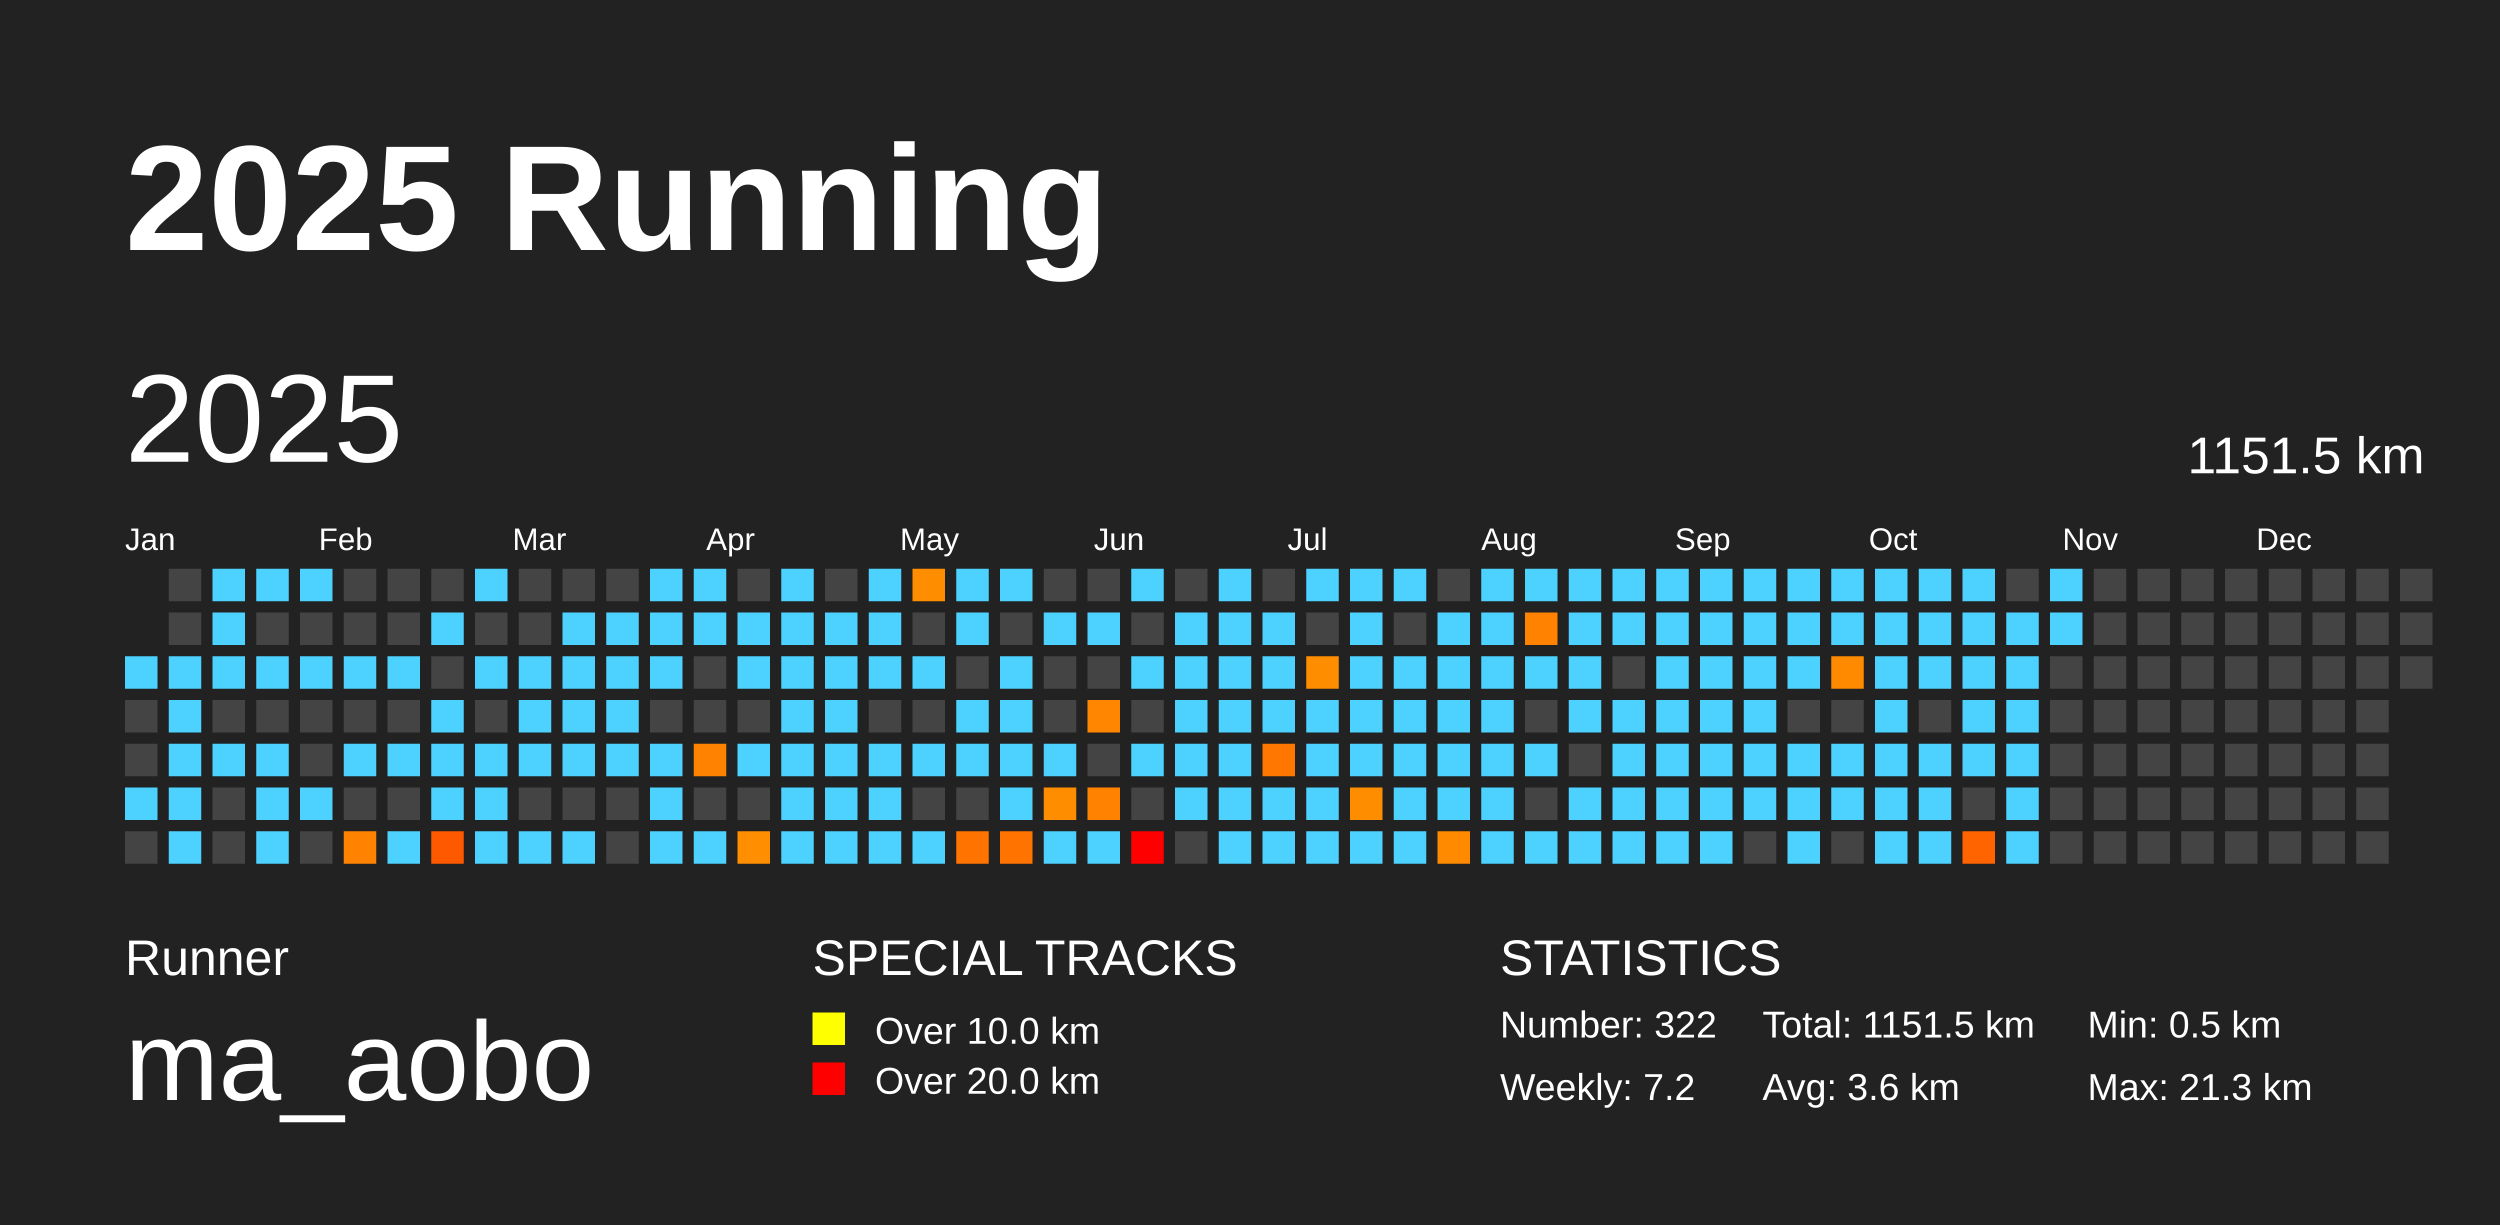
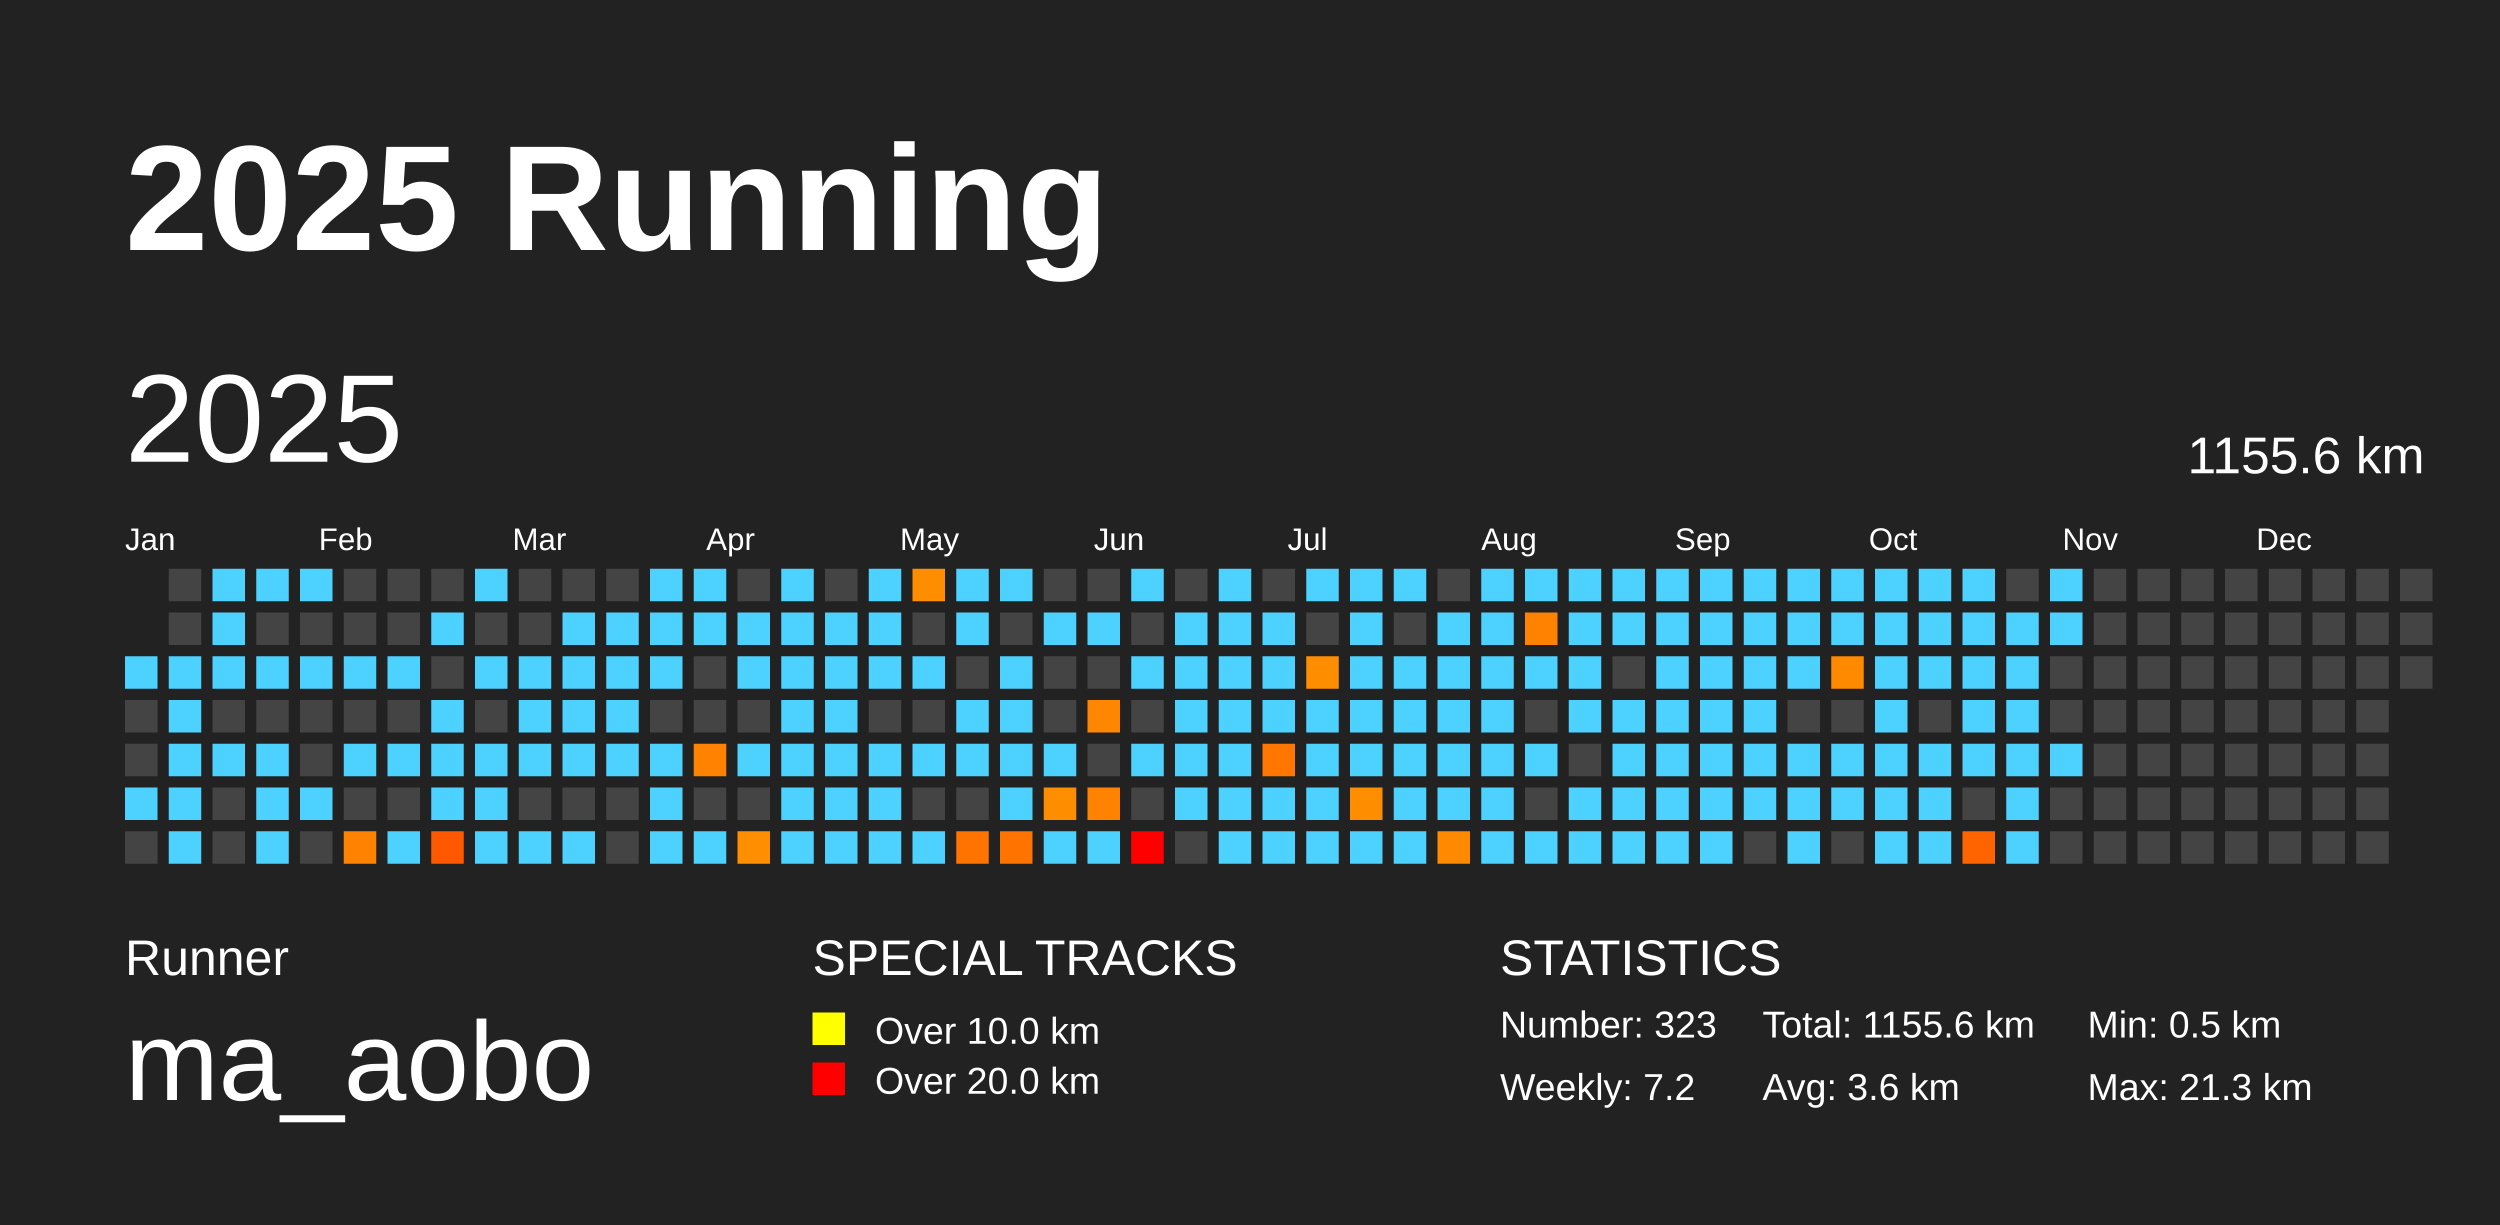
<svg xmlns="http://www.w3.org/2000/svg" baseProfile="full" height="98mm" version="1.1" viewBox="0,0,200,98" width="200mm">
  <defs />
  <rect fill="#222222" height="98" width="200" x="0" y="0" />
  <text fill="#FFFFFF" style="font-size:12px; font-family:Arial; font-weight:bold;" x="10" y="20">2025 Running</text>
  <text fill="#FFFFFF" style="font-size:4px; font-family:Arial" x="10" y="78">Runner</text>
  <text fill="#FFFFFF" style="font-size:9px; font-family:Arial" x="10" y="88">ma_aobo</text>
  <text fill="#FFFFFF" style="font-size:4px; font-family:Arial" x="65" y="78">SPECIAL TRACKS</text>
  <rect fill="yellow" height="2.6" width="2.6" x="65" y="81" />
  <text fill="#FFFFFF" style="font-size:3px; font-family:Arial" x="70" y="83.5">Over 10.0 km</text>
  <rect fill="red" height="2.6" width="2.6" x="65" y="85" />
  <text fill="#FFFFFF" style="font-size:3px; font-family:Arial" x="70" y="87.5">Over 20.0 km</text>
  <text fill="#FFFFFF" style="font-size:4px; font-family:Arial" x="120" y="78">STATISTICS</text>
-   <text fill="#FFFFFF" style="font-size:3px; font-family:Arial" x="120" y="83">Number: 322</text>
+   <text fill="#FFFFFF" style="font-size:3px; font-family:Arial" x="120" y="83">Number: 323</text>
  <text fill="#FFFFFF" style="font-size:3px; font-family:Arial" x="120" y="88">Weekly: 7.2</text>
-   <text fill="#FFFFFF" style="font-size:3px; font-family:Arial" x="141" y="83">Total: 1151.5 km</text>
+   <text fill="#FFFFFF" style="font-size:3px; font-family:Arial" x="141" y="83">Total: 1155.6 km</text>
  <text fill="#FFFFFF" style="font-size:3px; font-family:Arial" x="141" y="88">Avg: 3.6 km</text>
  <text fill="#FFFFFF" style="font-size:3px; font-family:Arial" x="167" y="83">Min: 0.5 km</text>
  <text fill="#FFFFFF" style="font-size:3px; font-family:Arial" x="167" y="88">Max: 21.3 km</text>
  <text dominant-baseline="hanging" fill="#FFFFFF" style="font-size:10.0px; font-family:Arial;" x="10" y="30">2025</text>
-   <text dominant-baseline="hanging" fill="#FFFFFF" style="font-size:4.125px; font-family:Arial;" x="175" y="35">1151.5 km</text>
+   <text dominant-baseline="hanging" fill="#FFFFFF" style="font-size:4.125px; font-family:Arial;" x="175" y="35">1155.6 km</text>
  <text fill="#FFFFFF" style="font-size:2.5px; font-family:Arial" x="10.0" y="44">Jan</text>
  <text fill="#FFFFFF" style="font-size:2.5px; font-family:Arial" x="25.5" y="44">Feb</text>
  <text fill="#FFFFFF" style="font-size:2.5px; font-family:Arial" x="41.0" y="44">Mar</text>
  <text fill="#FFFFFF" style="font-size:2.5px; font-family:Arial" x="56.5" y="44">Apr</text>
  <text fill="#FFFFFF" style="font-size:2.5px; font-family:Arial" x="72.0" y="44">May</text>
  <text fill="#FFFFFF" style="font-size:2.5px; font-family:Arial" x="87.5" y="44">Jun</text>
  <text fill="#FFFFFF" style="font-size:2.5px; font-family:Arial" x="103.0" y="44">Jul</text>
  <text fill="#FFFFFF" style="font-size:2.5px; font-family:Arial" x="118.5" y="44">Aug</text>
  <text fill="#FFFFFF" style="font-size:2.5px; font-family:Arial" x="134.0" y="44">Sep</text>
  <text fill="#FFFFFF" style="font-size:2.5px; font-family:Arial" x="149.5" y="44">Oct</text>
  <text fill="#FFFFFF" style="font-size:2.5px; font-family:Arial" x="165.0" y="44">Nov</text>
  <text fill="#FFFFFF" style="font-size:2.5px; font-family:Arial" x="180.5" y="44">Dec</text>
  <rect fill="#4dd2ff" height="2.6" width="2.6" x="10.0" y="52.5" />
  <rect fill="#444444" height="2.6" width="2.6" x="10.0" y="56.0" />
  <rect fill="#444444" height="2.6" width="2.6" x="10.0" y="59.5" />
  <rect fill="#4dd2ff" height="2.6" width="2.6" x="10.0" y="63.0" />
  <rect fill="#444444" height="2.6" width="2.6" x="10.0" y="66.5" />
  <rect fill="#444444" height="2.6" width="2.6" x="13.5" y="45.5" />
  <rect fill="#444444" height="2.6" width="2.6" x="13.5" y="49.0" />
  <rect fill="#4dd2ff" height="2.6" width="2.6" x="13.5" y="52.5" />
  <rect fill="#4dd2ff" height="2.6" width="2.6" x="13.5" y="56.0" />
  <rect fill="#4dd2ff" height="2.6" width="2.6" x="13.5" y="59.5" />
  <rect fill="#4dd2ff" height="2.6" width="2.6" x="13.5" y="63.0" />
  <rect fill="#4dd2ff" height="2.6" width="2.6" x="13.5" y="66.5" />
  <rect fill="#4dd2ff" height="2.6" width="2.6" x="17.0" y="45.5" />
  <rect fill="#4dd2ff" height="2.6" width="2.6" x="17.0" y="49.0" />
  <rect fill="#4dd2ff" height="2.6" width="2.6" x="17.0" y="52.5" />
  <rect fill="#444444" height="2.6" width="2.6" x="17.0" y="56.0" />
  <rect fill="#4dd2ff" height="2.6" width="2.6" x="17.0" y="59.5" />
  <rect fill="#444444" height="2.6" width="2.6" x="17.0" y="63.0" />
  <rect fill="#444444" height="2.6" width="2.6" x="17.0" y="66.5" />
  <rect fill="#4dd2ff" height="2.6" width="2.6" x="20.5" y="45.5" />
  <rect fill="#444444" height="2.6" width="2.6" x="20.5" y="49.0" />
  <rect fill="#4dd2ff" height="2.6" width="2.6" x="20.5" y="52.5" />
  <rect fill="#444444" height="2.6" width="2.6" x="20.5" y="56.0" />
  <rect fill="#4dd2ff" height="2.6" width="2.6" x="20.5" y="59.5" />
  <rect fill="#4dd2ff" height="2.6" width="2.6" x="20.5" y="63.0" />
  <rect fill="#4dd2ff" height="2.6" width="2.6" x="20.5" y="66.5" />
  <rect fill="#4dd2ff" height="2.6" width="2.6" x="24.0" y="45.5" />
  <rect fill="#444444" height="2.6" width="2.6" x="24.0" y="49.0" />
  <rect fill="#4dd2ff" height="2.6" width="2.6" x="24.0" y="52.5" />
  <rect fill="#444444" height="2.6" width="2.6" x="24.0" y="56.0" />
  <rect fill="#444444" height="2.6" width="2.6" x="24.0" y="59.5" />
  <rect fill="#4dd2ff" height="2.6" width="2.6" x="24.0" y="63.0" />
  <rect fill="#444444" height="2.6" width="2.6" x="24.0" y="66.5" />
  <rect fill="#444444" height="2.6" width="2.6" x="27.5" y="45.5" />
  <rect fill="#444444" height="2.6" width="2.6" x="27.5" y="49.0" />
  <rect fill="#4dd2ff" height="2.6" width="2.6" x="27.5" y="52.5" />
  <rect fill="#444444" height="2.6" width="2.6" x="27.5" y="56.0" />
  <rect fill="#4dd2ff" height="2.6" width="2.6" x="27.5" y="59.5" />
  <rect fill="#444444" height="2.6" width="2.6" x="27.5" y="63.0" />
  <rect fill="#ff8300" height="2.6" width="2.6" x="27.5" y="66.5" />
  <rect fill="#444444" height="2.6" width="2.6" x="31.0" y="45.5" />
  <rect fill="#444444" height="2.6" width="2.6" x="31.0" y="49.0" />
  <rect fill="#4dd2ff" height="2.6" width="2.6" x="31.0" y="52.5" />
  <rect fill="#444444" height="2.6" width="2.6" x="31.0" y="56.0" />
  <rect fill="#4dd2ff" height="2.6" width="2.6" x="31.0" y="59.5" />
  <rect fill="#444444" height="2.6" width="2.6" x="31.0" y="63.0" />
  <rect fill="#4dd2ff" height="2.6" width="2.6" x="31.0" y="66.5" />
  <rect fill="#444444" height="2.6" width="2.6" x="34.5" y="45.5" />
  <rect fill="#4dd2ff" height="2.6" width="2.6" x="34.5" y="49.0" />
  <rect fill="#444444" height="2.6" width="2.6" x="34.5" y="52.5" />
  <rect fill="#4dd2ff" height="2.6" width="2.6" x="34.5" y="56.0" />
  <rect fill="#4dd2ff" height="2.6" width="2.6" x="34.5" y="59.5" />
  <rect fill="#4dd2ff" height="2.6" width="2.6" x="34.5" y="63.0" />
  <rect fill="#ff5900" height="2.6" width="2.6" x="34.5" y="66.5" />
  <rect fill="#4dd2ff" height="2.6" width="2.6" x="38.0" y="45.5" />
  <rect fill="#444444" height="2.6" width="2.6" x="38.0" y="49.0" />
  <rect fill="#4dd2ff" height="2.6" width="2.6" x="38.0" y="52.5" />
  <rect fill="#444444" height="2.6" width="2.6" x="38.0" y="56.0" />
  <rect fill="#4dd2ff" height="2.6" width="2.6" x="38.0" y="59.5" />
  <rect fill="#4dd2ff" height="2.6" width="2.6" x="38.0" y="63.0" />
  <rect fill="#4dd2ff" height="2.6" width="2.6" x="38.0" y="66.5" />
  <rect fill="#444444" height="2.6" width="2.6" x="41.5" y="45.5" />
  <rect fill="#444444" height="2.6" width="2.6" x="41.5" y="49.0" />
  <rect fill="#4dd2ff" height="2.6" width="2.6" x="41.5" y="52.5" />
  <rect fill="#4dd2ff" height="2.6" width="2.6" x="41.5" y="56.0" />
  <rect fill="#4dd2ff" height="2.6" width="2.6" x="41.5" y="59.5" />
  <rect fill="#444444" height="2.6" width="2.6" x="41.5" y="63.0" />
  <rect fill="#4dd2ff" height="2.6" width="2.6" x="41.5" y="66.5" />
  <rect fill="#444444" height="2.6" width="2.6" x="45.0" y="45.5" />
  <rect fill="#4dd2ff" height="2.6" width="2.6" x="45.0" y="49.0" />
  <rect fill="#4dd2ff" height="2.6" width="2.6" x="45.0" y="52.5" />
  <rect fill="#4dd2ff" height="2.6" width="2.6" x="45.0" y="56.0" />
  <rect fill="#4dd2ff" height="2.6" width="2.6" x="45.0" y="59.5" />
  <rect fill="#444444" height="2.6" width="2.6" x="45.0" y="63.0" />
  <rect fill="#4dd2ff" height="2.6" width="2.6" x="45.0" y="66.5" />
  <rect fill="#444444" height="2.6" width="2.6" x="48.5" y="45.5" />
  <rect fill="#4dd2ff" height="2.6" width="2.6" x="48.5" y="49.0" />
  <rect fill="#4dd2ff" height="2.6" width="2.6" x="48.5" y="52.5" />
  <rect fill="#4dd2ff" height="2.6" width="2.6" x="48.5" y="56.0" />
  <rect fill="#4dd2ff" height="2.6" width="2.6" x="48.5" y="59.5" />
  <rect fill="#444444" height="2.6" width="2.6" x="48.5" y="63.0" />
  <rect fill="#444444" height="2.6" width="2.6" x="48.5" y="66.5" />
  <rect fill="#4dd2ff" height="2.6" width="2.6" x="52.0" y="45.5" />
  <rect fill="#4dd2ff" height="2.6" width="2.6" x="52.0" y="49.0" />
  <rect fill="#4dd2ff" height="2.6" width="2.6" x="52.0" y="52.5" />
  <rect fill="#444444" height="2.6" width="2.6" x="52.0" y="56.0" />
  <rect fill="#4dd2ff" height="2.6" width="2.6" x="52.0" y="59.5" />
  <rect fill="#4dd2ff" height="2.6" width="2.6" x="52.0" y="63.0" />
  <rect fill="#4dd2ff" height="2.6" width="2.6" x="52.0" y="66.5" />
  <rect fill="#4dd2ff" height="2.6" width="2.6" x="55.5" y="45.5" />
  <rect fill="#4dd2ff" height="2.6" width="2.6" x="55.5" y="49.0" />
  <rect fill="#444444" height="2.6" width="2.6" x="55.5" y="52.5" />
  <rect fill="#444444" height="2.6" width="2.6" x="55.5" y="56.0" />
  <rect fill="#ff8200" height="2.6" width="2.6" x="55.5" y="59.5" />
  <rect fill="#444444" height="2.6" width="2.6" x="55.5" y="63.0" />
  <rect fill="#4dd2ff" height="2.6" width="2.6" x="55.5" y="66.5" />
  <rect fill="#444444" height="2.6" width="2.6" x="59.0" y="45.5" />
  <rect fill="#4dd2ff" height="2.6" width="2.6" x="59.0" y="49.0" />
  <rect fill="#4dd2ff" height="2.6" width="2.6" x="59.0" y="52.5" />
  <rect fill="#444444" height="2.6" width="2.6" x="59.0" y="56.0" />
  <rect fill="#4dd2ff" height="2.6" width="2.6" x="59.0" y="59.5" />
  <rect fill="#444444" height="2.6" width="2.6" x="59.0" y="63.0" />
  <rect fill="#ff8f00" height="2.6" width="2.6" x="59.0" y="66.5" />
  <rect fill="#4dd2ff" height="2.6" width="2.6" x="62.5" y="45.5" />
  <rect fill="#4dd2ff" height="2.6" width="2.6" x="62.5" y="49.0" />
  <rect fill="#4dd2ff" height="2.6" width="2.6" x="62.5" y="52.5" />
  <rect fill="#4dd2ff" height="2.6" width="2.6" x="62.5" y="56.0" />
  <rect fill="#4dd2ff" height="2.6" width="2.6" x="62.5" y="59.5" />
  <rect fill="#4dd2ff" height="2.6" width="2.6" x="62.5" y="63.0" />
  <rect fill="#4dd2ff" height="2.6" width="2.6" x="62.5" y="66.5" />
  <rect fill="#444444" height="2.6" width="2.6" x="66.0" y="45.5" />
  <rect fill="#4dd2ff" height="2.6" width="2.6" x="66.0" y="49.0" />
  <rect fill="#4dd2ff" height="2.6" width="2.6" x="66.0" y="52.5" />
  <rect fill="#4dd2ff" height="2.6" width="2.6" x="66.0" y="56.0" />
  <rect fill="#4dd2ff" height="2.6" width="2.6" x="66.0" y="59.5" />
  <rect fill="#4dd2ff" height="2.6" width="2.6" x="66.0" y="63.0" />
  <rect fill="#4dd2ff" height="2.6" width="2.6" x="66.0" y="66.5" />
  <rect fill="#4dd2ff" height="2.6" width="2.6" x="69.5" y="45.5" />
  <rect fill="#4dd2ff" height="2.6" width="2.6" x="69.5" y="49.0" />
  <rect fill="#4dd2ff" height="2.6" width="2.6" x="69.5" y="52.5" />
  <rect fill="#444444" height="2.6" width="2.6" x="69.5" y="56.0" />
  <rect fill="#4dd2ff" height="2.6" width="2.6" x="69.5" y="59.5" />
  <rect fill="#4dd2ff" height="2.6" width="2.6" x="69.5" y="63.0" />
  <rect fill="#4dd2ff" height="2.6" width="2.6" x="69.5" y="66.5" />
  <rect fill="#ff8d00" height="2.6" width="2.6" x="73.0" y="45.5" />
  <rect fill="#444444" height="2.6" width="2.6" x="73.0" y="49.0" />
  <rect fill="#4dd2ff" height="2.6" width="2.6" x="73.0" y="52.5" />
  <rect fill="#444444" height="2.6" width="2.6" x="73.0" y="56.0" />
  <rect fill="#4dd2ff" height="2.6" width="2.6" x="73.0" y="59.5" />
  <rect fill="#444444" height="2.6" width="2.6" x="73.0" y="63.0" />
  <rect fill="#4dd2ff" height="2.6" width="2.6" x="73.0" y="66.5" />
  <rect fill="#4dd2ff" height="2.6" width="2.6" x="76.5" y="45.5" />
  <rect fill="#4dd2ff" height="2.6" width="2.6" x="76.5" y="49.0" />
  <rect fill="#444444" height="2.6" width="2.6" x="76.5" y="52.5" />
  <rect fill="#4dd2ff" height="2.6" width="2.6" x="76.5" y="56.0" />
  <rect fill="#4dd2ff" height="2.6" width="2.6" x="76.5" y="59.5" />
  <rect fill="#444444" height="2.6" width="2.6" x="76.5" y="63.0" />
  <rect fill="#ff7400" height="2.6" width="2.6" x="76.5" y="66.5" />
  <rect fill="#4dd2ff" height="2.6" width="2.6" x="80.0" y="45.5" />
  <rect fill="#444444" height="2.6" width="2.6" x="80.0" y="49.0" />
  <rect fill="#4dd2ff" height="2.6" width="2.6" x="80.0" y="52.5" />
  <rect fill="#4dd2ff" height="2.6" width="2.6" x="80.0" y="56.0" />
  <rect fill="#4dd2ff" height="2.6" width="2.6" x="80.0" y="59.5" />
  <rect fill="#4dd2ff" height="2.6" width="2.6" x="80.0" y="63.0" />
  <rect fill="#ff7400" height="2.6" width="2.6" x="80.0" y="66.5" />
  <rect fill="#444444" height="2.6" width="2.6" x="83.5" y="45.5" />
  <rect fill="#4dd2ff" height="2.6" width="2.6" x="83.5" y="49.0" />
  <rect fill="#444444" height="2.6" width="2.6" x="83.5" y="52.5" />
  <rect fill="#444444" height="2.6" width="2.6" x="83.5" y="56.0" />
  <rect fill="#4dd2ff" height="2.6" width="2.6" x="83.5" y="59.5" />
  <rect fill="#ff8d00" height="2.6" width="2.6" x="83.5" y="63.0" />
  <rect fill="#4dd2ff" height="2.6" width="2.6" x="83.5" y="66.5" />
  <rect fill="#444444" height="2.6" width="2.6" x="87.0" y="45.5" />
  <rect fill="#4dd2ff" height="2.6" width="2.6" x="87.0" y="49.0" />
  <rect fill="#444444" height="2.6" width="2.6" x="87.0" y="52.5" />
  <rect fill="#ff8600" height="2.6" width="2.6" x="87.0" y="56.0" />
  <rect fill="#444444" height="2.6" width="2.6" x="87.0" y="59.5" />
  <rect fill="#ff8300" height="2.6" width="2.6" x="87.0" y="63.0" />
  <rect fill="#4dd2ff" height="2.6" width="2.6" x="87.0" y="66.5" />
  <rect fill="#4dd2ff" height="2.6" width="2.6" x="90.5" y="45.5" />
  <rect fill="#444444" height="2.6" width="2.6" x="90.5" y="49.0" />
  <rect fill="#4dd2ff" height="2.6" width="2.6" x="90.5" y="52.5" />
  <rect fill="#444444" height="2.6" width="2.6" x="90.5" y="56.0" />
  <rect fill="#4dd2ff" height="2.6" width="2.6" x="90.5" y="59.5" />
  <rect fill="#444444" height="2.6" width="2.6" x="90.5" y="63.0" />
  <rect fill="red" height="2.6" width="2.6" x="90.5" y="66.5" />
  <rect fill="#444444" height="2.6" width="2.6" x="94.0" y="45.5" />
  <rect fill="#4dd2ff" height="2.6" width="2.6" x="94.0" y="49.0" />
  <rect fill="#4dd2ff" height="2.6" width="2.6" x="94.0" y="52.5" />
  <rect fill="#4dd2ff" height="2.6" width="2.6" x="94.0" y="56.0" />
  <rect fill="#4dd2ff" height="2.6" width="2.6" x="94.0" y="59.5" />
  <rect fill="#4dd2ff" height="2.6" width="2.6" x="94.0" y="63.0" />
  <rect fill="#444444" height="2.6" width="2.6" x="94.0" y="66.5" />
  <rect fill="#4dd2ff" height="2.6" width="2.6" x="97.5" y="45.5" />
  <rect fill="#4dd2ff" height="2.6" width="2.6" x="97.5" y="49.0" />
  <rect fill="#4dd2ff" height="2.6" width="2.6" x="97.5" y="52.5" />
  <rect fill="#4dd2ff" height="2.6" width="2.6" x="97.5" y="56.0" />
  <rect fill="#4dd2ff" height="2.6" width="2.6" x="97.5" y="59.5" />
  <rect fill="#4dd2ff" height="2.6" width="2.6" x="97.5" y="63.0" />
  <rect fill="#4dd2ff" height="2.6" width="2.6" x="97.5" y="66.5" />
  <rect fill="#444444" height="2.6" width="2.6" x="101.0" y="45.5" />
  <rect fill="#4dd2ff" height="2.6" width="2.6" x="101.0" y="49.0" />
  <rect fill="#4dd2ff" height="2.6" width="2.6" x="101.0" y="52.5" />
  <rect fill="#4dd2ff" height="2.6" width="2.6" x="101.0" y="56.0" />
  <rect fill="#ff7700" height="2.6" width="2.6" x="101.0" y="59.5" />
  <rect fill="#4dd2ff" height="2.6" width="2.6" x="101.0" y="63.0" />
  <rect fill="#4dd2ff" height="2.6" width="2.6" x="101.0" y="66.5" />
  <rect fill="#4dd2ff" height="2.6" width="2.6" x="104.5" y="45.5" />
  <rect fill="#444444" height="2.6" width="2.6" x="104.5" y="49.0" />
  <rect fill="#ff8d00" height="2.6" width="2.6" x="104.5" y="52.5" />
  <rect fill="#4dd2ff" height="2.6" width="2.6" x="104.5" y="56.0" />
  <rect fill="#4dd2ff" height="2.6" width="2.6" x="104.5" y="59.5" />
  <rect fill="#4dd2ff" height="2.6" width="2.6" x="104.5" y="63.0" />
  <rect fill="#4dd2ff" height="2.6" width="2.6" x="104.5" y="66.5" />
  <rect fill="#4dd2ff" height="2.6" width="2.6" x="108.0" y="45.5" />
  <rect fill="#4dd2ff" height="2.6" width="2.6" x="108.0" y="49.0" />
  <rect fill="#4dd2ff" height="2.6" width="2.6" x="108.0" y="52.5" />
  <rect fill="#4dd2ff" height="2.6" width="2.6" x="108.0" y="56.0" />
  <rect fill="#4dd2ff" height="2.6" width="2.6" x="108.0" y="59.5" />
  <rect fill="#ff8d00" height="2.6" width="2.6" x="108.0" y="63.0" />
  <rect fill="#4dd2ff" height="2.6" width="2.6" x="108.0" y="66.5" />
  <rect fill="#4dd2ff" height="2.6" width="2.6" x="111.5" y="45.5" />
  <rect fill="#444444" height="2.6" width="2.6" x="111.5" y="49.0" />
  <rect fill="#4dd2ff" height="2.6" width="2.6" x="111.5" y="52.5" />
  <rect fill="#4dd2ff" height="2.6" width="2.6" x="111.5" y="56.0" />
  <rect fill="#4dd2ff" height="2.6" width="2.6" x="111.5" y="59.5" />
  <rect fill="#4dd2ff" height="2.6" width="2.6" x="111.5" y="63.0" />
  <rect fill="#4dd2ff" height="2.6" width="2.6" x="111.5" y="66.5" />
  <rect fill="#444444" height="2.6" width="2.6" x="115.0" y="45.5" />
  <rect fill="#4dd2ff" height="2.6" width="2.6" x="115.0" y="49.0" />
  <rect fill="#4dd2ff" height="2.6" width="2.6" x="115.0" y="52.5" />
  <rect fill="#4dd2ff" height="2.6" width="2.6" x="115.0" y="56.0" />
  <rect fill="#4dd2ff" height="2.6" width="2.6" x="115.0" y="59.5" />
  <rect fill="#4dd2ff" height="2.6" width="2.6" x="115.0" y="63.0" />
  <rect fill="#ff8a00" height="2.6" width="2.6" x="115.0" y="66.5" />
  <rect fill="#4dd2ff" height="2.6" width="2.6" x="118.5" y="45.5" />
  <rect fill="#4dd2ff" height="2.6" width="2.6" x="118.5" y="49.0" />
  <rect fill="#4dd2ff" height="2.6" width="2.6" x="118.5" y="52.5" />
  <rect fill="#4dd2ff" height="2.6" width="2.6" x="118.5" y="56.0" />
  <rect fill="#4dd2ff" height="2.6" width="2.6" x="118.5" y="59.5" />
  <rect fill="#4dd2ff" height="2.6" width="2.6" x="118.5" y="63.0" />
  <rect fill="#4dd2ff" height="2.6" width="2.6" x="118.5" y="66.5" />
  <rect fill="#4dd2ff" height="2.6" width="2.6" x="122.0" y="45.5" />
  <rect fill="#ff8200" height="2.6" width="2.6" x="122.0" y="49.0" />
  <rect fill="#4dd2ff" height="2.6" width="2.6" x="122.0" y="52.5" />
  <rect fill="#444444" height="2.6" width="2.6" x="122.0" y="56.0" />
  <rect fill="#4dd2ff" height="2.6" width="2.6" x="122.0" y="59.5" />
  <rect fill="#444444" height="2.6" width="2.6" x="122.0" y="63.0" />
  <rect fill="#4dd2ff" height="2.6" width="2.6" x="122.0" y="66.5" />
  <rect fill="#4dd2ff" height="2.6" width="2.6" x="125.5" y="45.5" />
  <rect fill="#4dd2ff" height="2.6" width="2.6" x="125.5" y="49.0" />
  <rect fill="#4dd2ff" height="2.6" width="2.6" x="125.5" y="52.5" />
  <rect fill="#4dd2ff" height="2.6" width="2.6" x="125.5" y="56.0" />
  <rect fill="#444444" height="2.6" width="2.6" x="125.5" y="59.5" />
  <rect fill="#4dd2ff" height="2.6" width="2.6" x="125.5" y="63.0" />
  <rect fill="#4dd2ff" height="2.6" width="2.6" x="125.5" y="66.5" />
  <rect fill="#4dd2ff" height="2.6" width="2.6" x="129.0" y="45.5" />
  <rect fill="#4dd2ff" height="2.6" width="2.6" x="129.0" y="49.0" />
  <rect fill="#444444" height="2.6" width="2.6" x="129.0" y="52.5" />
  <rect fill="#4dd2ff" height="2.6" width="2.6" x="129.0" y="56.0" />
  <rect fill="#4dd2ff" height="2.6" width="2.6" x="129.0" y="59.5" />
  <rect fill="#4dd2ff" height="2.6" width="2.6" x="129.0" y="63.0" />
  <rect fill="#4dd2ff" height="2.6" width="2.6" x="129.0" y="66.5" />
  <rect fill="#4dd2ff" height="2.6" width="2.6" x="132.5" y="45.5" />
  <rect fill="#4dd2ff" height="2.6" width="2.6" x="132.5" y="49.0" />
  <rect fill="#4dd2ff" height="2.6" width="2.6" x="132.5" y="52.5" />
  <rect fill="#4dd2ff" height="2.6" width="2.6" x="132.5" y="56.0" />
  <rect fill="#4dd2ff" height="2.6" width="2.6" x="132.5" y="59.5" />
  <rect fill="#4dd2ff" height="2.6" width="2.6" x="132.5" y="63.0" />
  <rect fill="#4dd2ff" height="2.6" width="2.6" x="132.5" y="66.5" />
  <rect fill="#4dd2ff" height="2.6" width="2.6" x="136.0" y="45.5" />
  <rect fill="#4dd2ff" height="2.6" width="2.6" x="136.0" y="49.0" />
  <rect fill="#4dd2ff" height="2.6" width="2.6" x="136.0" y="52.5" />
  <rect fill="#4dd2ff" height="2.6" width="2.6" x="136.0" y="56.0" />
  <rect fill="#4dd2ff" height="2.6" width="2.6" x="136.0" y="59.5" />
  <rect fill="#4dd2ff" height="2.6" width="2.6" x="136.0" y="63.0" />
  <rect fill="#4dd2ff" height="2.6" width="2.6" x="136.0" y="66.5" />
  <rect fill="#4dd2ff" height="2.6" width="2.6" x="139.5" y="45.5" />
  <rect fill="#4dd2ff" height="2.6" width="2.6" x="139.5" y="49.0" />
  <rect fill="#4dd2ff" height="2.6" width="2.6" x="139.5" y="52.5" />
  <rect fill="#4dd2ff" height="2.6" width="2.6" x="139.5" y="56.0" />
  <rect fill="#4dd2ff" height="2.6" width="2.6" x="139.5" y="59.5" />
  <rect fill="#4dd2ff" height="2.6" width="2.6" x="139.5" y="63.0" />
  <rect fill="#444444" height="2.6" width="2.6" x="139.5" y="66.5" />
  <rect fill="#4dd2ff" height="2.6" width="2.6" x="143.0" y="45.5" />
  <rect fill="#4dd2ff" height="2.6" width="2.6" x="143.0" y="49.0" />
  <rect fill="#4dd2ff" height="2.6" width="2.6" x="143.0" y="52.5" />
  <rect fill="#444444" height="2.6" width="2.6" x="143.0" y="56.0" />
  <rect fill="#4dd2ff" height="2.6" width="2.6" x="143.0" y="59.5" />
  <rect fill="#4dd2ff" height="2.6" width="2.6" x="143.0" y="63.0" />
  <rect fill="#4dd2ff" height="2.6" width="2.6" x="143.0" y="66.5" />
  <rect fill="#4dd2ff" height="2.6" width="2.6" x="146.5" y="45.5" />
  <rect fill="#4dd2ff" height="2.6" width="2.6" x="146.5" y="49.0" />
  <rect fill="#ff8a00" height="2.6" width="2.6" x="146.5" y="52.5" />
  <rect fill="#444444" height="2.6" width="2.6" x="146.5" y="56.0" />
  <rect fill="#4dd2ff" height="2.6" width="2.6" x="146.5" y="59.5" />
  <rect fill="#4dd2ff" height="2.6" width="2.6" x="146.5" y="63.0" />
  <rect fill="#444444" height="2.6" width="2.6" x="146.5" y="66.5" />
  <rect fill="#4dd2ff" height="2.6" width="2.6" x="150.0" y="45.5" />
  <rect fill="#4dd2ff" height="2.6" width="2.6" x="150.0" y="49.0" />
  <rect fill="#4dd2ff" height="2.6" width="2.6" x="150.0" y="52.5" />
  <rect fill="#4dd2ff" height="2.6" width="2.6" x="150.0" y="56.0" />
  <rect fill="#4dd2ff" height="2.6" width="2.6" x="150.0" y="59.5" />
  <rect fill="#4dd2ff" height="2.6" width="2.6" x="150.0" y="63.0" />
  <rect fill="#4dd2ff" height="2.6" width="2.6" x="150.0" y="66.5" />
  <rect fill="#4dd2ff" height="2.6" width="2.6" x="153.5" y="45.5" />
  <rect fill="#4dd2ff" height="2.6" width="2.6" x="153.5" y="49.0" />
  <rect fill="#4dd2ff" height="2.6" width="2.6" x="153.5" y="52.5" />
  <rect fill="#444444" height="2.6" width="2.6" x="153.5" y="56.0" />
  <rect fill="#4dd2ff" height="2.6" width="2.6" x="153.5" y="59.5" />
  <rect fill="#4dd2ff" height="2.6" width="2.6" x="153.5" y="63.0" />
  <rect fill="#4dd2ff" height="2.6" width="2.6" x="153.5" y="66.5" />
  <rect fill="#4dd2ff" height="2.6" width="2.6" x="157.0" y="45.5" />
  <rect fill="#4dd2ff" height="2.6" width="2.6" x="157.0" y="49.0" />
  <rect fill="#4dd2ff" height="2.6" width="2.6" x="157.0" y="52.5" />
  <rect fill="#4dd2ff" height="2.6" width="2.6" x="157.0" y="56.0" />
  <rect fill="#4dd2ff" height="2.6" width="2.6" x="157.0" y="59.5" />
  <rect fill="#444444" height="2.6" width="2.6" x="157.0" y="63.0" />
  <rect fill="#ff6400" height="2.6" width="2.6" x="157.0" y="66.5" />
  <rect fill="#444444" height="2.6" width="2.6" x="160.5" y="45.5" />
  <rect fill="#4dd2ff" height="2.6" width="2.6" x="160.5" y="49.0" />
  <rect fill="#4dd2ff" height="2.6" width="2.6" x="160.5" y="52.5" />
  <rect fill="#4dd2ff" height="2.6" width="2.6" x="160.5" y="56.0" />
  <rect fill="#4dd2ff" height="2.6" width="2.6" x="160.5" y="59.5" />
  <rect fill="#4dd2ff" height="2.6" width="2.6" x="160.5" y="63.0" />
  <rect fill="#4dd2ff" height="2.6" width="2.6" x="160.5" y="66.5" />
  <rect fill="#4dd2ff" height="2.6" width="2.6" x="164.0" y="45.5" />
  <rect fill="#4dd2ff" height="2.6" width="2.6" x="164.0" y="49.0" />
  <rect fill="#444444" height="2.6" width="2.6" x="164.0" y="52.5" />
  <rect fill="#444444" height="2.6" width="2.6" x="164.0" y="56.0" />
-   <rect fill="#444444" height="2.6" width="2.6" x="164.0" y="59.5" />
+   <rect fill="#4dd2ff" height="2.6" width="2.6" x="164.0" y="59.5" />
  <rect fill="#444444" height="2.6" width="2.6" x="164.0" y="63.0" />
  <rect fill="#444444" height="2.6" width="2.6" x="164.0" y="66.5" />
  <rect fill="#444444" height="2.6" width="2.6" x="167.5" y="45.5" />
  <rect fill="#444444" height="2.6" width="2.6" x="167.5" y="49.0" />
  <rect fill="#444444" height="2.6" width="2.6" x="167.5" y="52.5" />
  <rect fill="#444444" height="2.6" width="2.6" x="167.5" y="56.0" />
  <rect fill="#444444" height="2.6" width="2.6" x="167.5" y="59.5" />
  <rect fill="#444444" height="2.6" width="2.6" x="167.5" y="63.0" />
  <rect fill="#444444" height="2.6" width="2.6" x="167.5" y="66.5" />
  <rect fill="#444444" height="2.6" width="2.6" x="171.0" y="45.5" />
  <rect fill="#444444" height="2.6" width="2.6" x="171.0" y="49.0" />
  <rect fill="#444444" height="2.6" width="2.6" x="171.0" y="52.5" />
  <rect fill="#444444" height="2.6" width="2.6" x="171.0" y="56.0" />
  <rect fill="#444444" height="2.6" width="2.6" x="171.0" y="59.5" />
  <rect fill="#444444" height="2.6" width="2.6" x="171.0" y="63.0" />
  <rect fill="#444444" height="2.6" width="2.6" x="171.0" y="66.5" />
  <rect fill="#444444" height="2.6" width="2.6" x="174.5" y="45.5" />
  <rect fill="#444444" height="2.6" width="2.6" x="174.5" y="49.0" />
  <rect fill="#444444" height="2.6" width="2.6" x="174.5" y="52.5" />
  <rect fill="#444444" height="2.6" width="2.6" x="174.5" y="56.0" />
  <rect fill="#444444" height="2.6" width="2.6" x="174.5" y="59.5" />
  <rect fill="#444444" height="2.6" width="2.6" x="174.5" y="63.0" />
  <rect fill="#444444" height="2.6" width="2.6" x="174.5" y="66.5" />
  <rect fill="#444444" height="2.6" width="2.6" x="178.0" y="45.5" />
  <rect fill="#444444" height="2.6" width="2.6" x="178.0" y="49.0" />
  <rect fill="#444444" height="2.6" width="2.6" x="178.0" y="52.5" />
  <rect fill="#444444" height="2.6" width="2.6" x="178.0" y="56.0" />
  <rect fill="#444444" height="2.6" width="2.6" x="178.0" y="59.5" />
  <rect fill="#444444" height="2.6" width="2.6" x="178.0" y="63.0" />
  <rect fill="#444444" height="2.6" width="2.6" x="178.0" y="66.5" />
  <rect fill="#444444" height="2.6" width="2.6" x="181.5" y="45.5" />
  <rect fill="#444444" height="2.6" width="2.6" x="181.5" y="49.0" />
  <rect fill="#444444" height="2.6" width="2.6" x="181.5" y="52.5" />
  <rect fill="#444444" height="2.6" width="2.6" x="181.5" y="56.0" />
  <rect fill="#444444" height="2.6" width="2.6" x="181.5" y="59.5" />
  <rect fill="#444444" height="2.6" width="2.6" x="181.5" y="63.0" />
  <rect fill="#444444" height="2.6" width="2.6" x="181.5" y="66.5" />
  <rect fill="#444444" height="2.6" width="2.6" x="185.0" y="45.5" />
  <rect fill="#444444" height="2.6" width="2.6" x="185.0" y="49.0" />
  <rect fill="#444444" height="2.6" width="2.6" x="185.0" y="52.5" />
  <rect fill="#444444" height="2.6" width="2.6" x="185.0" y="56.0" />
  <rect fill="#444444" height="2.6" width="2.6" x="185.0" y="59.5" />
  <rect fill="#444444" height="2.6" width="2.6" x="185.0" y="63.0" />
  <rect fill="#444444" height="2.6" width="2.6" x="185.0" y="66.5" />
  <rect fill="#444444" height="2.6" width="2.6" x="188.5" y="45.5" />
  <rect fill="#444444" height="2.6" width="2.6" x="188.5" y="49.0" />
  <rect fill="#444444" height="2.6" width="2.6" x="188.5" y="52.5" />
  <rect fill="#444444" height="2.6" width="2.6" x="188.5" y="56.0" />
  <rect fill="#444444" height="2.6" width="2.6" x="188.5" y="59.5" />
  <rect fill="#444444" height="2.6" width="2.6" x="188.5" y="63.0" />
  <rect fill="#444444" height="2.6" width="2.6" x="188.5" y="66.5" />
  <rect fill="#444444" height="2.6" width="2.6" x="192.0" y="45.5" />
  <rect fill="#444444" height="2.6" width="2.6" x="192.0" y="49.0" />
  <rect fill="#444444" height="2.6" width="2.6" x="192.0" y="52.5" />
</svg>
